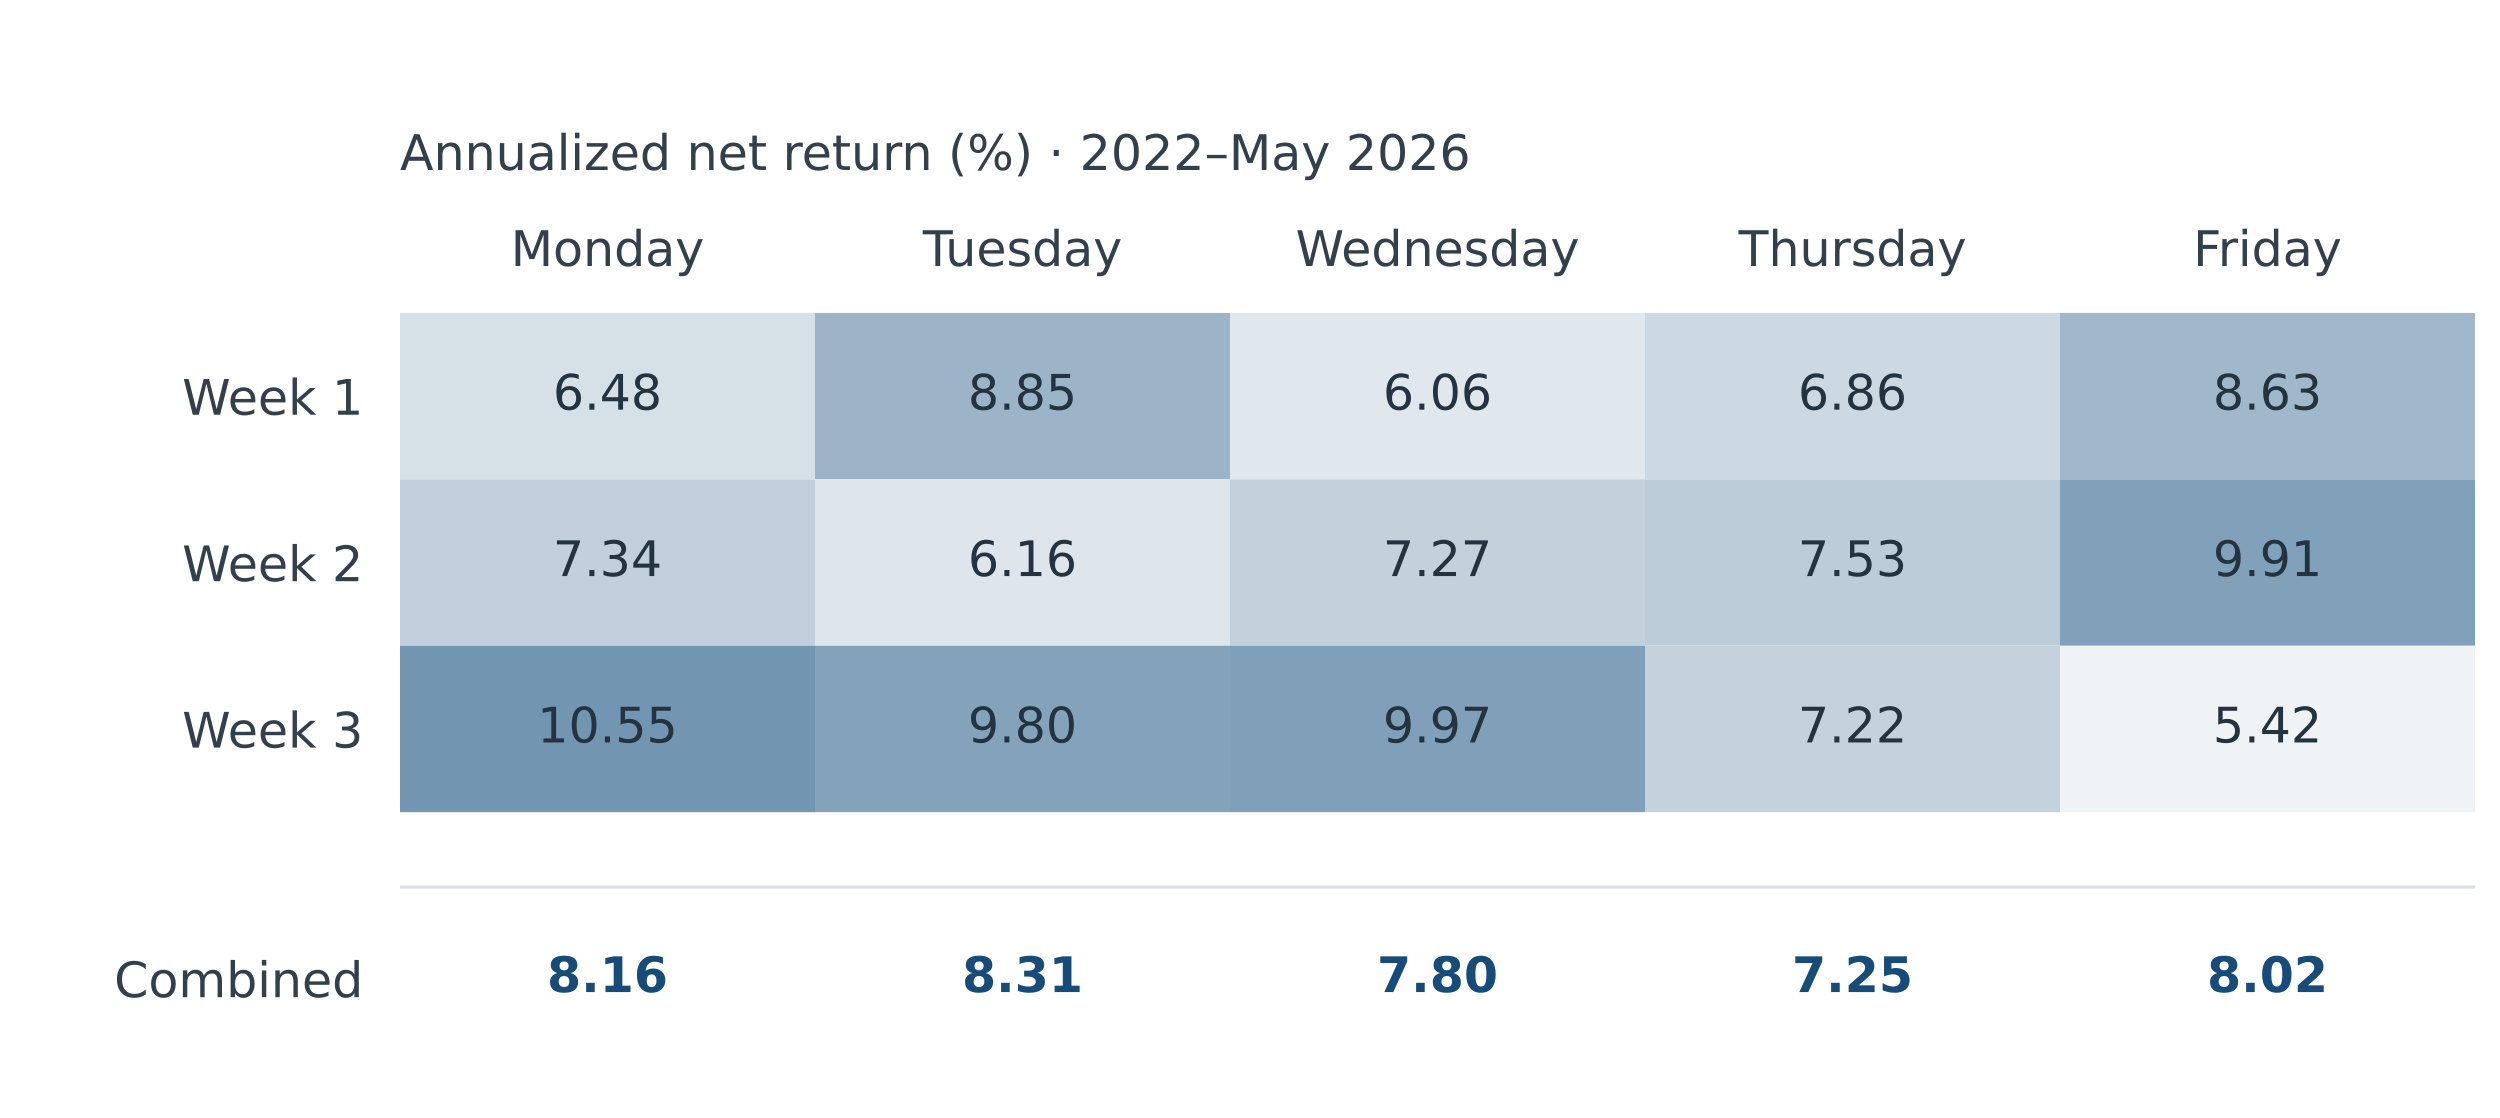
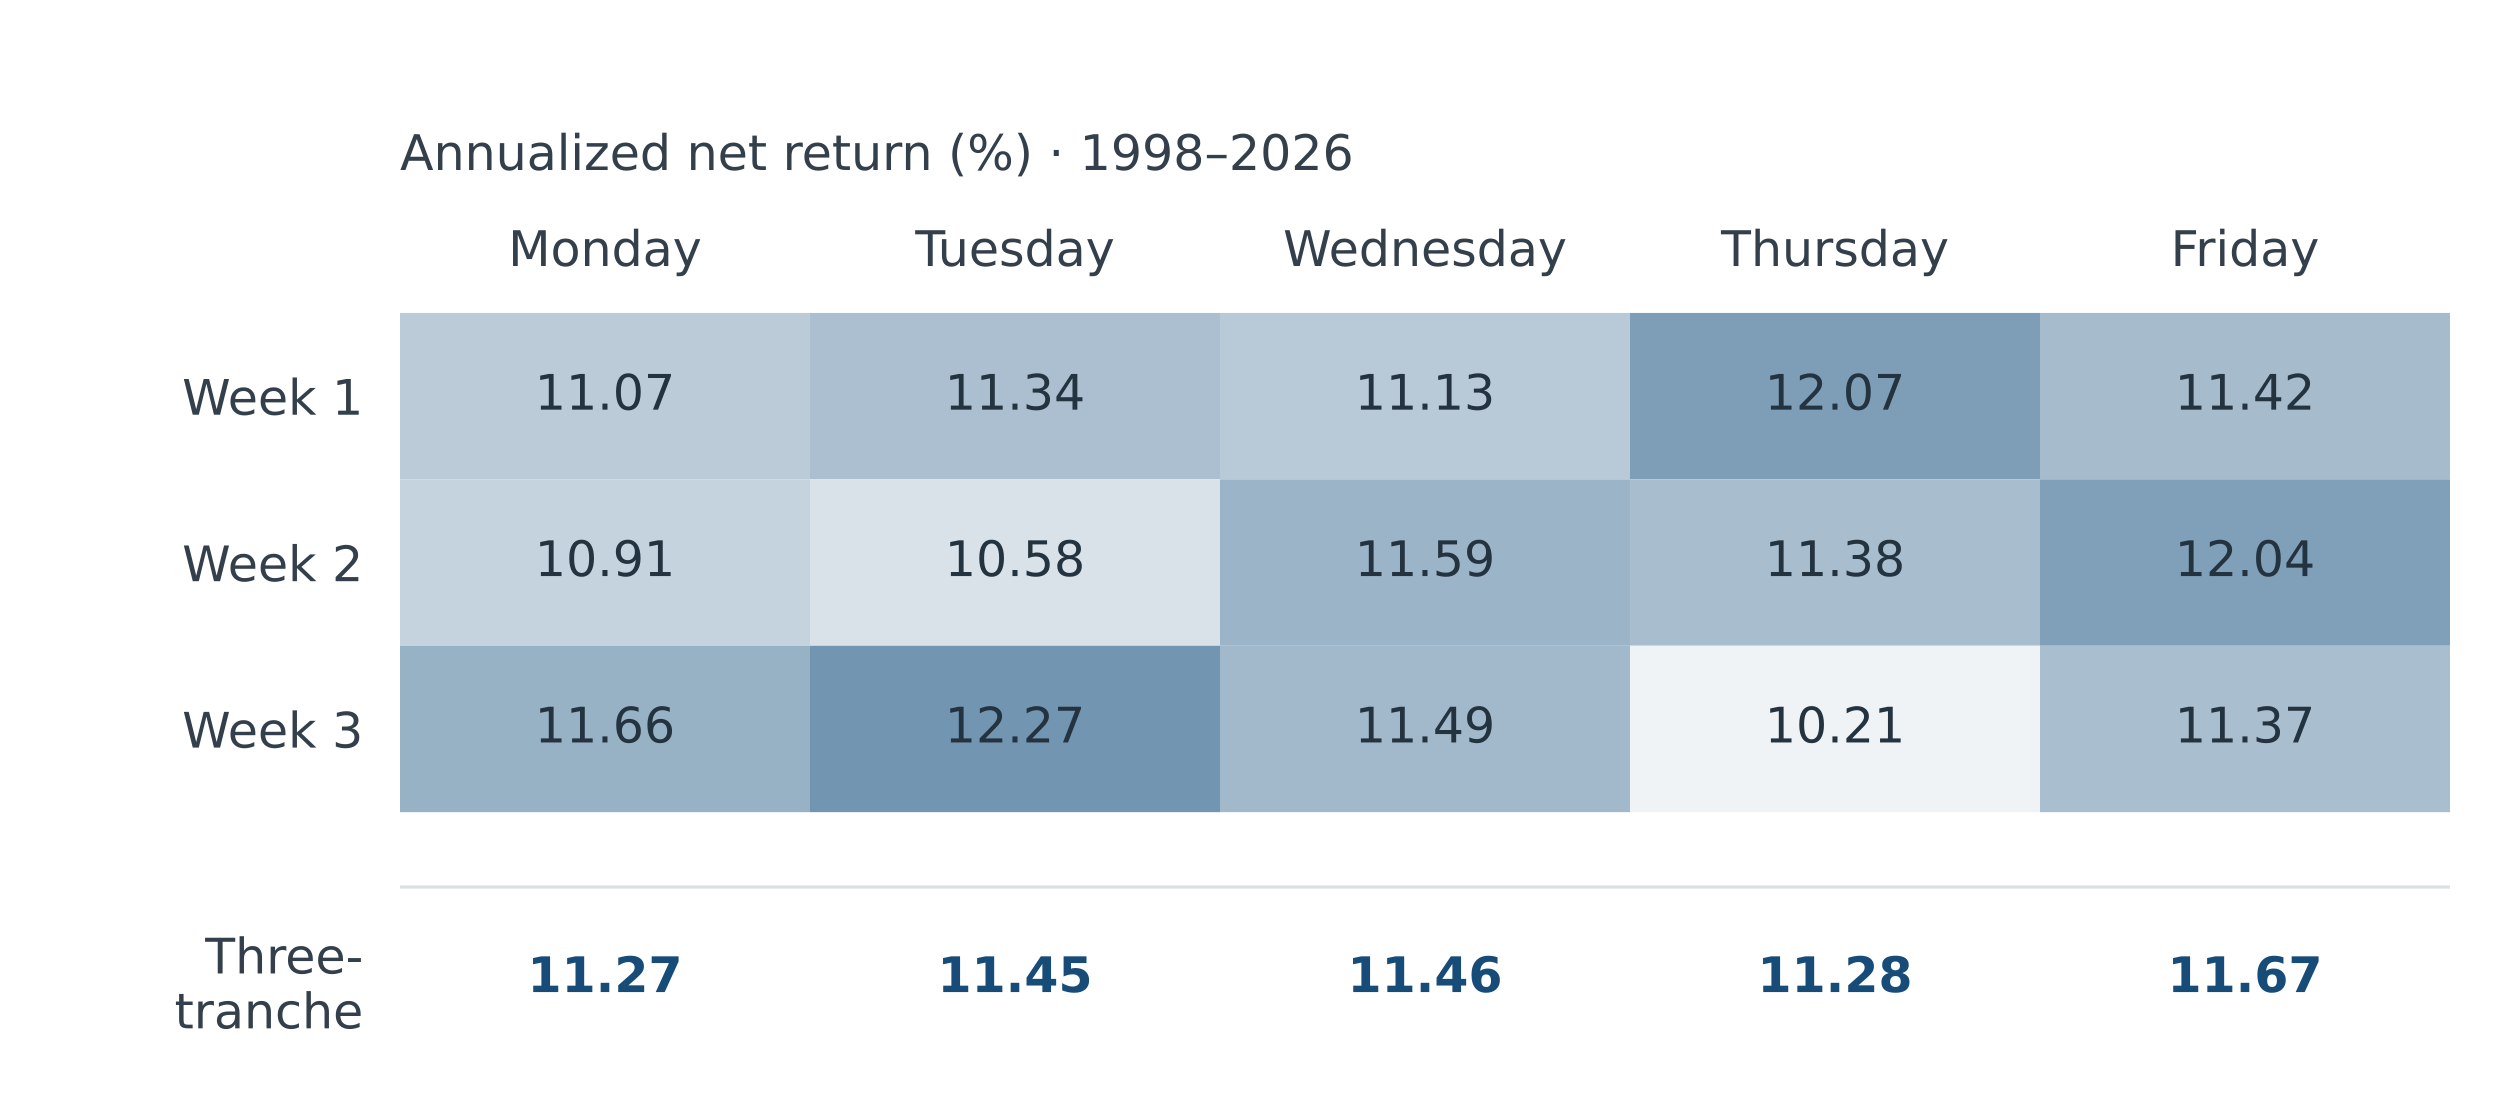
<svg xmlns="http://www.w3.org/2000/svg" width="612pt" height="273.6pt" viewBox="0 0 612 273.6" version="1.1">
  <defs>
    <style type="text/css">*{stroke-linejoin: round; stroke-linecap: butt}</style>
  </defs>
  <g id="figure_1">
    <g id="patch_1">
-       <path d="M 0 273.6  L 612 273.6  L 612 0  L 0 0  L 0 273.6  z " style="fill: none" />
+       <path d="M 0 273.6 L 612 273.6 L 612 0 L 0 0 L 0 273.6 z " style="fill: none" />
    </g>
    <g id="axes_1">
      <g id="patch_2">
-         <path d="M 97.92 259.92  L 605.88 259.92  L 605.88 76.608  L 97.92 76.608  L 97.92 259.92  z " style="fill: none" />
+         <path d="M 97.92 259.92 L 599.76 259.92 L 599.76 76.608 L 97.92 76.608 L 97.92 259.92 z " style="fill: none" />
      </g>
      <g id="QuadMesh_1">
-         <path d="M 97.92 76.608  L 199.512 76.608  L 199.512 117.344  L 97.92 117.344  L 97.92 76.608  " clip-path="url(#p360cb5d524)" style="fill: #d6e0e7" />
-         <path d="M 199.512 76.608  L 301.104 76.608  L 301.104 117.344  L 199.512 117.344  L 199.512 76.608  " clip-path="url(#p360cb5d524)" style="fill: #9cb4c8" />
-         <path d="M 301.104 76.608  L 402.696 76.608  L 402.696 117.344  L 301.104 117.344  L 301.104 76.608  " clip-path="url(#p360cb5d524)" style="fill: #e1e8ed" />
-         <path d="M 402.696 76.608  L 504.288 76.608  L 504.288 117.344  L 402.696 117.344  L 402.696 76.608  " clip-path="url(#p360cb5d524)" style="fill: #cdd9e2" />
-         <path d="M 504.288 76.608  L 605.88 76.608  L 605.88 117.344  L 504.288 117.344  L 504.288 76.608  " clip-path="url(#p360cb5d524)" style="fill: #a1b8cb" />
-         <path d="M 97.92 117.344  L 199.512 117.344  L 199.512 158.08  L 97.92 158.08  L 97.92 117.344  " clip-path="url(#p360cb5d524)" style="fill: #c1d0dc" />
-         <path d="M 199.512 117.344  L 301.104 117.344  L 301.104 158.08  L 199.512 158.08  L 199.512 117.344  " clip-path="url(#p360cb5d524)" style="fill: #dee6eb" />
-         <path d="M 301.104 117.344  L 402.696 117.344  L 402.696 158.08  L 301.104 158.08  L 301.104 117.344  " clip-path="url(#p360cb5d524)" style="fill: #c3d1dc" />
-         <path d="M 402.696 117.344  L 504.288 117.344  L 504.288 158.08  L 402.696 158.08  L 402.696 117.344  " clip-path="url(#p360cb5d524)" style="fill: #bcccd9" />
-         <path d="M 504.288 117.344  L 605.88 117.344  L 605.88 158.08  L 504.288 158.08  L 504.288 117.344  " clip-path="url(#p360cb5d524)" style="fill: #81a0b9" />
-         <path d="M 97.92 158.08  L 199.512 158.08  L 199.512 198.816  L 97.92 198.816  L 97.92 158.08  " clip-path="url(#p360cb5d524)" style="fill: #7295b1" />
-         <path d="M 199.512 158.08  L 301.104 158.08  L 301.104 198.816  L 199.512 198.816  L 199.512 158.08  " clip-path="url(#p360cb5d524)" style="fill: #84a3bb" />
-         <path d="M 301.104 158.08  L 402.696 158.08  L 402.696 198.816  L 301.104 198.816  L 301.104 158.08  " clip-path="url(#p360cb5d524)" style="fill: #80a0b9" />
-         <path d="M 402.696 158.08  L 504.288 158.08  L 504.288 198.816  L 402.696 198.816  L 402.696 158.08  " clip-path="url(#p360cb5d524)" style="fill: #c4d2dd" />
-         <path d="M 504.288 158.08  L 605.88 158.08  L 605.88 198.816  L 504.288 198.816  L 504.288 158.08  " clip-path="url(#p360cb5d524)" style="fill: #f0f3f5" />
+         <path d="M 97.92 76.608 L 198.288 76.608 L 198.288 117.344 L 97.92 117.344 L 97.92 76.608 " clip-path="url(#p1d83c3d34f)" style="fill: #bbccd8" />
+         <path d="M 198.288 76.608 L 298.656 76.608 L 298.656 117.344 L 198.288 117.344 L 198.288 76.608 " clip-path="url(#p1d83c3d34f)" style="fill: #abbfd0" />
+         <path d="M 298.656 76.608 L 399.024 76.608 L 399.024 117.344 L 298.656 117.344 L 298.656 76.608 " clip-path="url(#p1d83c3d34f)" style="fill: #b8c9d7" />
+         <path d="M 399.024 76.608 L 499.392 76.608 L 499.392 117.344 L 399.024 117.344 L 399.024 76.608 " clip-path="url(#p1d83c3d34f)" style="fill: #7e9eb7" />
+         <path d="M 499.392 76.608 L 599.76 76.608 L 599.76 117.344 L 499.392 117.344 L 499.392 76.608 " clip-path="url(#p1d83c3d34f)" style="fill: #a6bccd" />
+         <path d="M 97.92 117.344 L 198.288 117.344 L 198.288 158.08 L 97.92 158.08 L 97.92 117.344 " clip-path="url(#p1d83c3d34f)" style="fill: #c5d3de" />
+         <path d="M 198.288 117.344 L 298.656 117.344 L 298.656 158.08 L 198.288 158.08 L 198.288 117.344 " clip-path="url(#p1d83c3d34f)" style="fill: #d9e2e9" />
+         <path d="M 298.656 117.344 L 399.024 117.344 L 399.024 158.08 L 298.656 158.08 L 298.656 117.344 " clip-path="url(#p1d83c3d34f)" style="fill: #9cb4c7" />
+         <path d="M 399.024 117.344 L 499.392 117.344 L 499.392 158.08 L 399.024 158.08 L 399.024 117.344 " clip-path="url(#p1d83c3d34f)" style="fill: #a8bece" />
+         <path d="M 499.392 117.344 L 599.76 117.344 L 599.76 158.08 L 499.392 158.08 L 499.392 117.344 " clip-path="url(#p1d83c3d34f)" style="fill: #809fb8" />
+         <path d="M 97.92 158.08 L 198.288 158.08 L 198.288 198.816 L 97.92 198.816 L 97.92 158.08 " clip-path="url(#p1d83c3d34f)" style="fill: #97b1c5" />
+         <path d="M 198.288 158.08 L 298.656 158.08 L 298.656 198.816 L 198.288 198.816 L 198.288 158.08 " clip-path="url(#p1d83c3d34f)" style="fill: #7295b1" />
+         <path d="M 298.656 158.08 L 399.024 158.08 L 399.024 198.816 L 298.656 198.816 L 298.656 158.08 " clip-path="url(#p1d83c3d34f)" style="fill: #a2b9cb" />
+         <path d="M 399.024 158.08 L 499.392 158.08 L 499.392 198.816 L 399.024 198.816 L 399.024 158.08 " clip-path="url(#p1d83c3d34f)" style="fill: #f0f3f5" />
+         <path d="M 499.392 158.08 L 599.76 158.08 L 599.76 198.816 L 499.392 198.816 L 499.392 158.08 " clip-path="url(#p1d83c3d34f)" style="fill: #a9becf" />
      </g>
      <g id="matplotlib.axis_1">
        <g id="xtick_1">
          <g id="line2d_1" />
          <g id="text_1">
-             <text style="font-size: 12px; font-family: 'DejaVu Sans', 'Bitstream Vera Sans', 'Computer Modern Sans Serif', 'Lucida Grande', 'Verdana', 'Geneva', 'Lucid', 'Arial', 'Helvetica', 'Avant Garde', sans-serif; text-anchor: middle; fill: #33404b" x="148.716" y="65.112" transform="rotate(-0 148.716 65.11238)">Monday</text>
+             <text style="font-size: 12px; font-family: 'DejaVu Sans', 'Bitstream Vera Sans', 'Computer Modern Sans Serif', 'Lucida Grande', 'Verdana', 'Geneva', 'Lucid', 'Arial', 'Helvetica', 'Avant Garde', sans-serif; text-anchor: middle; fill: #33404b" x="148.104" y="65.112" transform="rotate(-0 148.104 65.11238)">Monday</text>
          </g>
        </g>
        <g id="xtick_2">
          <g id="line2d_2" />
          <g id="text_2">
-             <text style="font-size: 12px; font-family: 'DejaVu Sans', 'Bitstream Vera Sans', 'Computer Modern Sans Serif', 'Lucida Grande', 'Verdana', 'Geneva', 'Lucid', 'Arial', 'Helvetica', 'Avant Garde', sans-serif; text-anchor: middle; fill: #33404b" x="250.308" y="65.112" transform="rotate(-0 250.308 65.11238)">Tuesday</text>
+             <text style="font-size: 12px; font-family: 'DejaVu Sans', 'Bitstream Vera Sans', 'Computer Modern Sans Serif', 'Lucida Grande', 'Verdana', 'Geneva', 'Lucid', 'Arial', 'Helvetica', 'Avant Garde', sans-serif; text-anchor: middle; fill: #33404b" x="248.472" y="65.112" transform="rotate(-0 248.472 65.11238)">Tuesday</text>
          </g>
        </g>
        <g id="xtick_3">
          <g id="line2d_3" />
          <g id="text_3">
-             <text style="font-size: 12px; font-family: 'DejaVu Sans', 'Bitstream Vera Sans', 'Computer Modern Sans Serif', 'Lucida Grande', 'Verdana', 'Geneva', 'Lucid', 'Arial', 'Helvetica', 'Avant Garde', sans-serif; text-anchor: middle; fill: #33404b" x="351.9" y="65.112" transform="rotate(-0 351.9 65.11238)">Wednesday</text>
+             <text style="font-size: 12px; font-family: 'DejaVu Sans', 'Bitstream Vera Sans', 'Computer Modern Sans Serif', 'Lucida Grande', 'Verdana', 'Geneva', 'Lucid', 'Arial', 'Helvetica', 'Avant Garde', sans-serif; text-anchor: middle; fill: #33404b" x="348.84" y="65.112" transform="rotate(-0 348.84 65.11238)">Wednesday</text>
          </g>
        </g>
        <g id="xtick_4">
          <g id="line2d_4" />
          <g id="text_4">
-             <text style="font-size: 12px; font-family: 'DejaVu Sans', 'Bitstream Vera Sans', 'Computer Modern Sans Serif', 'Lucida Grande', 'Verdana', 'Geneva', 'Lucid', 'Arial', 'Helvetica', 'Avant Garde', sans-serif; text-anchor: middle; fill: #33404b" x="453.492" y="65.112" transform="rotate(-0 453.492 65.11238)">Thursday</text>
+             <text style="font-size: 12px; font-family: 'DejaVu Sans', 'Bitstream Vera Sans', 'Computer Modern Sans Serif', 'Lucida Grande', 'Verdana', 'Geneva', 'Lucid', 'Arial', 'Helvetica', 'Avant Garde', sans-serif; text-anchor: middle; fill: #33404b" x="449.208" y="65.112" transform="rotate(-0 449.208 65.11238)">Thursday</text>
          </g>
        </g>
        <g id="xtick_5">
          <g id="line2d_5" />
          <g id="text_5">
-             <text style="font-size: 12px; font-family: 'DejaVu Sans', 'Bitstream Vera Sans', 'Computer Modern Sans Serif', 'Lucida Grande', 'Verdana', 'Geneva', 'Lucid', 'Arial', 'Helvetica', 'Avant Garde', sans-serif; text-anchor: middle; fill: #33404b" x="555.084" y="65.112" transform="rotate(-0 555.084 65.11238)">Friday</text>
+             <text style="font-size: 12px; font-family: 'DejaVu Sans', 'Bitstream Vera Sans', 'Computer Modern Sans Serif', 'Lucida Grande', 'Verdana', 'Geneva', 'Lucid', 'Arial', 'Helvetica', 'Avant Garde', sans-serif; text-anchor: middle; fill: #33404b" x="549.576" y="65.112" transform="rotate(-0 549.576 65.11238)">Friday</text>
          </g>
        </g>
      </g>
      <g id="matplotlib.axis_2">
        <g id="ytick_1">
          <g id="line2d_6" />
          <g id="text_6">
            <text style="font-size: 12px; font-family: 'DejaVu Sans', 'Bitstream Vera Sans', 'Computer Modern Sans Serif', 'Lucida Grande', 'Verdana', 'Geneva', 'Lucid', 'Arial', 'Helvetica', 'Avant Garde', sans-serif; text-anchor: end; fill: #33404b" x="88.92" y="101.535" transform="rotate(-0 88.92 101.5351)">Week 1</text>
          </g>
        </g>
        <g id="ytick_2">
          <g id="line2d_7" />
          <g id="text_7">
            <text style="font-size: 12px; font-family: 'DejaVu Sans', 'Bitstream Vera Sans', 'Computer Modern Sans Serif', 'Lucida Grande', 'Verdana', 'Geneva', 'Lucid', 'Arial', 'Helvetica', 'Avant Garde', sans-serif; text-anchor: end; fill: #33404b" x="88.92" y="142.271" transform="rotate(-0 88.92 142.2711)">Week 2</text>
          </g>
        </g>
        <g id="ytick_3">
          <g id="line2d_8" />
          <g id="text_8">
            <text style="font-size: 12px; font-family: 'DejaVu Sans', 'Bitstream Vera Sans', 'Computer Modern Sans Serif', 'Lucida Grande', 'Verdana', 'Geneva', 'Lucid', 'Arial', 'Helvetica', 'Avant Garde', sans-serif; text-anchor: end; fill: #33404b" x="88.92" y="183.007" transform="rotate(-0 88.92 183.0071)">Week 3</text>
          </g>
        </g>
        <g id="ytick_4">
          <g id="line2d_9" />
          <g id="text_9">
-             <text style="font-size: 12px; font-family: 'DejaVu Sans', 'Bitstream Vera Sans', 'Computer Modern Sans Serif', 'Lucida Grande', 'Verdana', 'Geneva', 'Lucid', 'Arial', 'Helvetica', 'Avant Garde', sans-serif; text-anchor: end; fill: #33404b" x="88.92" y="244.111" transform="rotate(-0 88.92 244.1111)">Combined</text>
+             <text style="font-size: 12px; font-family: 'DejaVu Sans', 'Bitstream Vera Sans', 'Computer Modern Sans Serif', 'Lucida Grande', 'Verdana', 'Geneva', 'Lucid', 'Arial', 'Helvetica', 'Avant Garde', sans-serif; fill: #33404b" transform="translate(50.22563 238.3042)">Three-</text>
+             <text style="font-size: 12px; font-family: 'DejaVu Sans', 'Bitstream Vera Sans', 'Computer Modern Sans Serif', 'Lucida Grande', 'Verdana', 'Geneva', 'Lucid', 'Arial', 'Helvetica', 'Avant Garde', sans-serif; fill: #33404b" transform="translate(42.73687 251.7416)">tranche</text>
          </g>
        </g>
      </g>
      <g id="line2d_10">
-         <path d="M 97.92 217.147  L 605.88 217.147  " clip-path="url(#p360cb5d524)" style="fill: none; stroke: #dbe1e3; stroke-width: 0.8; stroke-linecap: square" />
+         <path d="M 97.92 217.147 L 599.76 217.147 " clip-path="url(#p1d83c3d34f)" style="fill: none; stroke: #dbe1e3; stroke-width: 0.8; stroke-linecap: square" />
      </g>
      <g id="text_10">
-         <text style="font-size: 12px; font-family: 'DejaVu Sans', 'Bitstream Vera Sans', 'Computer Modern Sans Serif', 'Lucida Grande', 'Verdana', 'Geneva', 'Lucid', 'Arial', 'Helvetica', 'Avant Garde', sans-serif; text-anchor: middle; fill: #243340" x="148.716" y="100.287" transform="rotate(-0 148.716 100.2873)">6.48</text>
+         <text style="font-size: 12px; font-family: 'DejaVu Sans', 'Bitstream Vera Sans', 'Computer Modern Sans Serif', 'Lucida Grande', 'Verdana', 'Geneva', 'Lucid', 'Arial', 'Helvetica', 'Avant Garde', sans-serif; text-anchor: middle; fill: #243340" x="148.104" y="100.287" transform="rotate(-0 148.104 100.2873)">11.07</text>
      </g>
      <g id="text_11">
-         <text style="font-size: 12px; font-family: 'DejaVu Sans', 'Bitstream Vera Sans', 'Computer Modern Sans Serif', 'Lucida Grande', 'Verdana', 'Geneva', 'Lucid', 'Arial', 'Helvetica', 'Avant Garde', sans-serif; text-anchor: middle; fill: #243340" x="250.308" y="100.287" transform="rotate(-0 250.308 100.2873)">8.85</text>
+         <text style="font-size: 12px; font-family: 'DejaVu Sans', 'Bitstream Vera Sans', 'Computer Modern Sans Serif', 'Lucida Grande', 'Verdana', 'Geneva', 'Lucid', 'Arial', 'Helvetica', 'Avant Garde', sans-serif; text-anchor: middle; fill: #243340" x="248.472" y="100.287" transform="rotate(-0 248.472 100.2873)">11.34</text>
      </g>
      <g id="text_12">
-         <text style="font-size: 12px; font-family: 'DejaVu Sans', 'Bitstream Vera Sans', 'Computer Modern Sans Serif', 'Lucida Grande', 'Verdana', 'Geneva', 'Lucid', 'Arial', 'Helvetica', 'Avant Garde', sans-serif; text-anchor: middle; fill: #243340" x="351.9" y="100.287" transform="rotate(-0 351.9 100.2873)">6.06</text>
+         <text style="font-size: 12px; font-family: 'DejaVu Sans', 'Bitstream Vera Sans', 'Computer Modern Sans Serif', 'Lucida Grande', 'Verdana', 'Geneva', 'Lucid', 'Arial', 'Helvetica', 'Avant Garde', sans-serif; text-anchor: middle; fill: #243340" x="348.84" y="100.287" transform="rotate(-0 348.84 100.2873)">11.13</text>
      </g>
      <g id="text_13">
-         <text style="font-size: 12px; font-family: 'DejaVu Sans', 'Bitstream Vera Sans', 'Computer Modern Sans Serif', 'Lucida Grande', 'Verdana', 'Geneva', 'Lucid', 'Arial', 'Helvetica', 'Avant Garde', sans-serif; text-anchor: middle; fill: #243340" x="453.492" y="100.287" transform="rotate(-0 453.492 100.2873)">6.86</text>
+         <text style="font-size: 12px; font-family: 'DejaVu Sans', 'Bitstream Vera Sans', 'Computer Modern Sans Serif', 'Lucida Grande', 'Verdana', 'Geneva', 'Lucid', 'Arial', 'Helvetica', 'Avant Garde', sans-serif; text-anchor: middle; fill: #243340" x="449.208" y="100.287" transform="rotate(-0 449.208 100.2873)">12.07</text>
      </g>
      <g id="text_14">
-         <text style="font-size: 12px; font-family: 'DejaVu Sans', 'Bitstream Vera Sans', 'Computer Modern Sans Serif', 'Lucida Grande', 'Verdana', 'Geneva', 'Lucid', 'Arial', 'Helvetica', 'Avant Garde', sans-serif; text-anchor: middle; fill: #243340" x="555.084" y="100.287" transform="rotate(-0 555.084 100.2873)">8.63</text>
+         <text style="font-size: 12px; font-family: 'DejaVu Sans', 'Bitstream Vera Sans', 'Computer Modern Sans Serif', 'Lucida Grande', 'Verdana', 'Geneva', 'Lucid', 'Arial', 'Helvetica', 'Avant Garde', sans-serif; text-anchor: middle; fill: #243340" x="549.576" y="100.287" transform="rotate(-0 549.576 100.2873)">11.42</text>
      </g>
      <g id="text_15">
-         <text style="font-size: 12px; font-family: 'DejaVu Sans', 'Bitstream Vera Sans', 'Computer Modern Sans Serif', 'Lucida Grande', 'Verdana', 'Geneva', 'Lucid', 'Arial', 'Helvetica', 'Avant Garde', sans-serif; text-anchor: middle; fill: #243340" x="148.716" y="141.023" transform="rotate(-0 148.716 141.0232)">7.34</text>
+         <text style="font-size: 12px; font-family: 'DejaVu Sans', 'Bitstream Vera Sans', 'Computer Modern Sans Serif', 'Lucida Grande', 'Verdana', 'Geneva', 'Lucid', 'Arial', 'Helvetica', 'Avant Garde', sans-serif; text-anchor: middle; fill: #243340" x="148.104" y="141.023" transform="rotate(-0 148.104 141.0232)">10.91</text>
      </g>
      <g id="text_16">
-         <text style="font-size: 12px; font-family: 'DejaVu Sans', 'Bitstream Vera Sans', 'Computer Modern Sans Serif', 'Lucida Grande', 'Verdana', 'Geneva', 'Lucid', 'Arial', 'Helvetica', 'Avant Garde', sans-serif; text-anchor: middle; fill: #243340" x="250.308" y="141.023" transform="rotate(-0 250.308 141.0232)">6.16</text>
+         <text style="font-size: 12px; font-family: 'DejaVu Sans', 'Bitstream Vera Sans', 'Computer Modern Sans Serif', 'Lucida Grande', 'Verdana', 'Geneva', 'Lucid', 'Arial', 'Helvetica', 'Avant Garde', sans-serif; text-anchor: middle; fill: #243340" x="248.472" y="141.023" transform="rotate(-0 248.472 141.0232)">10.58</text>
      </g>
      <g id="text_17">
-         <text style="font-size: 12px; font-family: 'DejaVu Sans', 'Bitstream Vera Sans', 'Computer Modern Sans Serif', 'Lucida Grande', 'Verdana', 'Geneva', 'Lucid', 'Arial', 'Helvetica', 'Avant Garde', sans-serif; text-anchor: middle; fill: #243340" x="351.9" y="141.023" transform="rotate(-0 351.9 141.0232)">7.27</text>
+         <text style="font-size: 12px; font-family: 'DejaVu Sans', 'Bitstream Vera Sans', 'Computer Modern Sans Serif', 'Lucida Grande', 'Verdana', 'Geneva', 'Lucid', 'Arial', 'Helvetica', 'Avant Garde', sans-serif; text-anchor: middle; fill: #243340" x="348.84" y="141.023" transform="rotate(-0 348.84 141.0232)">11.59</text>
      </g>
      <g id="text_18">
-         <text style="font-size: 12px; font-family: 'DejaVu Sans', 'Bitstream Vera Sans', 'Computer Modern Sans Serif', 'Lucida Grande', 'Verdana', 'Geneva', 'Lucid', 'Arial', 'Helvetica', 'Avant Garde', sans-serif; text-anchor: middle; fill: #243340" x="453.492" y="141.023" transform="rotate(-0 453.492 141.0232)">7.53</text>
+         <text style="font-size: 12px; font-family: 'DejaVu Sans', 'Bitstream Vera Sans', 'Computer Modern Sans Serif', 'Lucida Grande', 'Verdana', 'Geneva', 'Lucid', 'Arial', 'Helvetica', 'Avant Garde', sans-serif; text-anchor: middle; fill: #243340" x="449.208" y="141.023" transform="rotate(-0 449.208 141.0232)">11.38</text>
      </g>
      <g id="text_19">
-         <text style="font-size: 12px; font-family: 'DejaVu Sans', 'Bitstream Vera Sans', 'Computer Modern Sans Serif', 'Lucida Grande', 'Verdana', 'Geneva', 'Lucid', 'Arial', 'Helvetica', 'Avant Garde', sans-serif; text-anchor: middle; fill: #243340" x="555.084" y="141.023" transform="rotate(-0 555.084 141.0232)">9.91</text>
+         <text style="font-size: 12px; font-family: 'DejaVu Sans', 'Bitstream Vera Sans', 'Computer Modern Sans Serif', 'Lucida Grande', 'Verdana', 'Geneva', 'Lucid', 'Arial', 'Helvetica', 'Avant Garde', sans-serif; text-anchor: middle; fill: #243340" x="549.576" y="141.023" transform="rotate(-0 549.576 141.0232)">12.04</text>
      </g>
      <g id="text_20">
-         <text style="font-size: 12px; font-family: 'DejaVu Sans', 'Bitstream Vera Sans', 'Computer Modern Sans Serif', 'Lucida Grande', 'Verdana', 'Geneva', 'Lucid', 'Arial', 'Helvetica', 'Avant Garde', sans-serif; text-anchor: middle; fill: #243340" x="148.716" y="181.759" transform="rotate(-0 148.716 181.7593)">10.55</text>
+         <text style="font-size: 12px; font-family: 'DejaVu Sans', 'Bitstream Vera Sans', 'Computer Modern Sans Serif', 'Lucida Grande', 'Verdana', 'Geneva', 'Lucid', 'Arial', 'Helvetica', 'Avant Garde', sans-serif; text-anchor: middle; fill: #243340" x="148.104" y="181.759" transform="rotate(-0 148.104 181.7593)">11.66</text>
      </g>
      <g id="text_21">
-         <text style="font-size: 12px; font-family: 'DejaVu Sans', 'Bitstream Vera Sans', 'Computer Modern Sans Serif', 'Lucida Grande', 'Verdana', 'Geneva', 'Lucid', 'Arial', 'Helvetica', 'Avant Garde', sans-serif; text-anchor: middle; fill: #243340" x="250.308" y="181.759" transform="rotate(-0 250.308 181.7593)">9.80</text>
+         <text style="font-size: 12px; font-family: 'DejaVu Sans', 'Bitstream Vera Sans', 'Computer Modern Sans Serif', 'Lucida Grande', 'Verdana', 'Geneva', 'Lucid', 'Arial', 'Helvetica', 'Avant Garde', sans-serif; text-anchor: middle; fill: #243340" x="248.472" y="181.759" transform="rotate(-0 248.472 181.7593)">12.27</text>
      </g>
      <g id="text_22">
-         <text style="font-size: 12px; font-family: 'DejaVu Sans', 'Bitstream Vera Sans', 'Computer Modern Sans Serif', 'Lucida Grande', 'Verdana', 'Geneva', 'Lucid', 'Arial', 'Helvetica', 'Avant Garde', sans-serif; text-anchor: middle; fill: #243340" x="351.9" y="181.759" transform="rotate(-0 351.9 181.7593)">9.97</text>
+         <text style="font-size: 12px; font-family: 'DejaVu Sans', 'Bitstream Vera Sans', 'Computer Modern Sans Serif', 'Lucida Grande', 'Verdana', 'Geneva', 'Lucid', 'Arial', 'Helvetica', 'Avant Garde', sans-serif; text-anchor: middle; fill: #243340" x="348.84" y="181.759" transform="rotate(-0 348.84 181.7593)">11.49</text>
      </g>
      <g id="text_23">
-         <text style="font-size: 12px; font-family: 'DejaVu Sans', 'Bitstream Vera Sans', 'Computer Modern Sans Serif', 'Lucida Grande', 'Verdana', 'Geneva', 'Lucid', 'Arial', 'Helvetica', 'Avant Garde', sans-serif; text-anchor: middle; fill: #243340" x="453.492" y="181.759" transform="rotate(-0 453.492 181.7593)">7.22</text>
+         <text style="font-size: 12px; font-family: 'DejaVu Sans', 'Bitstream Vera Sans', 'Computer Modern Sans Serif', 'Lucida Grande', 'Verdana', 'Geneva', 'Lucid', 'Arial', 'Helvetica', 'Avant Garde', sans-serif; text-anchor: middle; fill: #243340" x="449.208" y="181.759" transform="rotate(-0 449.208 181.7593)">10.21</text>
      </g>
      <g id="text_24">
-         <text style="font-size: 12px; font-family: 'DejaVu Sans', 'Bitstream Vera Sans', 'Computer Modern Sans Serif', 'Lucida Grande', 'Verdana', 'Geneva', 'Lucid', 'Arial', 'Helvetica', 'Avant Garde', sans-serif; text-anchor: middle; fill: #243340" x="555.084" y="181.759" transform="rotate(-0 555.084 181.7593)">5.42</text>
+         <text style="font-size: 12px; font-family: 'DejaVu Sans', 'Bitstream Vera Sans', 'Computer Modern Sans Serif', 'Lucida Grande', 'Verdana', 'Geneva', 'Lucid', 'Arial', 'Helvetica', 'Avant Garde', sans-serif; text-anchor: middle; fill: #243340" x="549.576" y="181.759" transform="rotate(-0 549.576 181.7593)">11.37</text>
      </g>
      <g id="text_25">
-         <text style="font-weight: 700; font-size: 12px; font-family: 'DejaVu Sans', 'Bitstream Vera Sans', 'Computer Modern Sans Serif', 'Lucida Grande', 'Verdana', 'Geneva', 'Lucid', 'Arial', 'Helvetica', 'Avant Garde', sans-serif; text-anchor: middle; fill: #174b78" x="148.716" y="242.863" transform="rotate(-0 148.716 242.8632)">8.16</text>
+         <text style="font-weight: 700; font-size: 12px; font-family: 'DejaVu Sans', 'Bitstream Vera Sans', 'Computer Modern Sans Serif', 'Lucida Grande', 'Verdana', 'Geneva', 'Lucid', 'Arial', 'Helvetica', 'Avant Garde', sans-serif; text-anchor: middle; fill: #174b78" x="148.104" y="242.863" transform="rotate(-0 148.104 242.8632)">11.27</text>
      </g>
      <g id="text_26">
-         <text style="font-weight: 700; font-size: 12px; font-family: 'DejaVu Sans', 'Bitstream Vera Sans', 'Computer Modern Sans Serif', 'Lucida Grande', 'Verdana', 'Geneva', 'Lucid', 'Arial', 'Helvetica', 'Avant Garde', sans-serif; text-anchor: middle; fill: #174b78" x="250.308" y="242.863" transform="rotate(-0 250.308 242.8632)">8.31</text>
+         <text style="font-weight: 700; font-size: 12px; font-family: 'DejaVu Sans', 'Bitstream Vera Sans', 'Computer Modern Sans Serif', 'Lucida Grande', 'Verdana', 'Geneva', 'Lucid', 'Arial', 'Helvetica', 'Avant Garde', sans-serif; text-anchor: middle; fill: #174b78" x="248.472" y="242.863" transform="rotate(-0 248.472 242.8632)">11.45</text>
      </g>
      <g id="text_27">
-         <text style="font-weight: 700; font-size: 12px; font-family: 'DejaVu Sans', 'Bitstream Vera Sans', 'Computer Modern Sans Serif', 'Lucida Grande', 'Verdana', 'Geneva', 'Lucid', 'Arial', 'Helvetica', 'Avant Garde', sans-serif; text-anchor: middle; fill: #174b78" x="351.9" y="242.863" transform="rotate(-0 351.9 242.8632)">7.80</text>
+         <text style="font-weight: 700; font-size: 12px; font-family: 'DejaVu Sans', 'Bitstream Vera Sans', 'Computer Modern Sans Serif', 'Lucida Grande', 'Verdana', 'Geneva', 'Lucid', 'Arial', 'Helvetica', 'Avant Garde', sans-serif; text-anchor: middle; fill: #174b78" x="348.84" y="242.863" transform="rotate(-0 348.84 242.8632)">11.46</text>
      </g>
      <g id="text_28">
-         <text style="font-weight: 700; font-size: 12px; font-family: 'DejaVu Sans', 'Bitstream Vera Sans', 'Computer Modern Sans Serif', 'Lucida Grande', 'Verdana', 'Geneva', 'Lucid', 'Arial', 'Helvetica', 'Avant Garde', sans-serif; text-anchor: middle; fill: #174b78" x="453.492" y="242.863" transform="rotate(-0 453.492 242.8632)">7.25</text>
+         <text style="font-weight: 700; font-size: 12px; font-family: 'DejaVu Sans', 'Bitstream Vera Sans', 'Computer Modern Sans Serif', 'Lucida Grande', 'Verdana', 'Geneva', 'Lucid', 'Arial', 'Helvetica', 'Avant Garde', sans-serif; text-anchor: middle; fill: #174b78" x="449.208" y="242.863" transform="rotate(-0 449.208 242.8632)">11.28</text>
      </g>
      <g id="text_29">
-         <text style="font-weight: 700; font-size: 12px; font-family: 'DejaVu Sans', 'Bitstream Vera Sans', 'Computer Modern Sans Serif', 'Lucida Grande', 'Verdana', 'Geneva', 'Lucid', 'Arial', 'Helvetica', 'Avant Garde', sans-serif; text-anchor: middle; fill: #174b78" x="555.084" y="242.863" transform="rotate(-0 555.084 242.8632)">8.02</text>
+         <text style="font-weight: 700; font-size: 12px; font-family: 'DejaVu Sans', 'Bitstream Vera Sans', 'Computer Modern Sans Serif', 'Lucida Grande', 'Verdana', 'Geneva', 'Lucid', 'Arial', 'Helvetica', 'Avant Garde', sans-serif; text-anchor: middle; fill: #174b78" x="549.576" y="242.863" transform="rotate(-0 549.576 242.8632)">11.67</text>
      </g>
      <g id="text_30">
-         <text style="font-size: 12px; font-family: 'DejaVu Sans', 'Bitstream Vera Sans', 'Computer Modern Sans Serif', 'Lucida Grande', 'Verdana', 'Geneva', 'Lucid', 'Arial', 'Helvetica', 'Avant Garde', sans-serif; text-anchor: start; fill: #33404b" x="97.92" y="41.608" transform="rotate(-0 97.92 41.608)">Annualized net return (%) · 2022–May 2026</text>
+         <text style="font-size: 12px; font-family: 'DejaVu Sans', 'Bitstream Vera Sans', 'Computer Modern Sans Serif', 'Lucida Grande', 'Verdana', 'Geneva', 'Lucid', 'Arial', 'Helvetica', 'Avant Garde', sans-serif; text-anchor: start; fill: #33404b" x="97.92" y="41.608" transform="rotate(-0 97.92 41.608)">Annualized net return (%) · 1998–2026</text>
      </g>
    </g>
  </g>
  <defs>
-     <clipPath id="p360cb5d524">
-       <rect x="97.92" y="76.608" width="507.96" height="183.312" />
+     <clipPath id="p1d83c3d34f">
+       <rect x="97.92" y="76.608" width="501.84" height="183.312" />
    </clipPath>
  </defs>
</svg>
